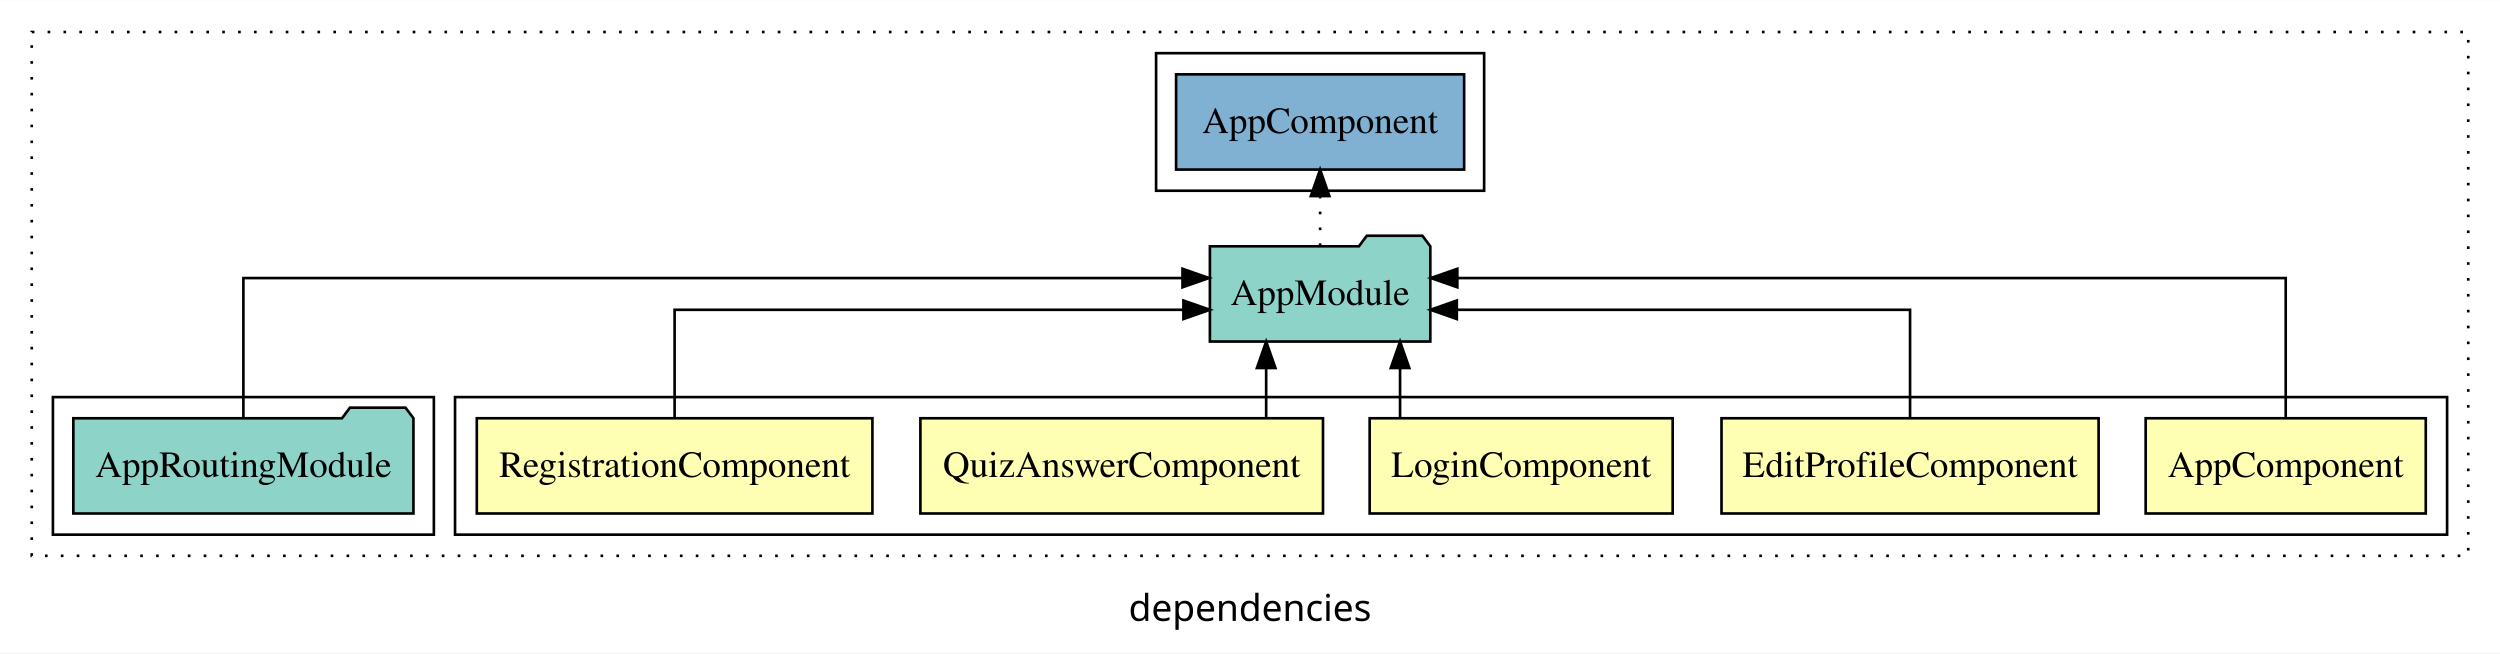
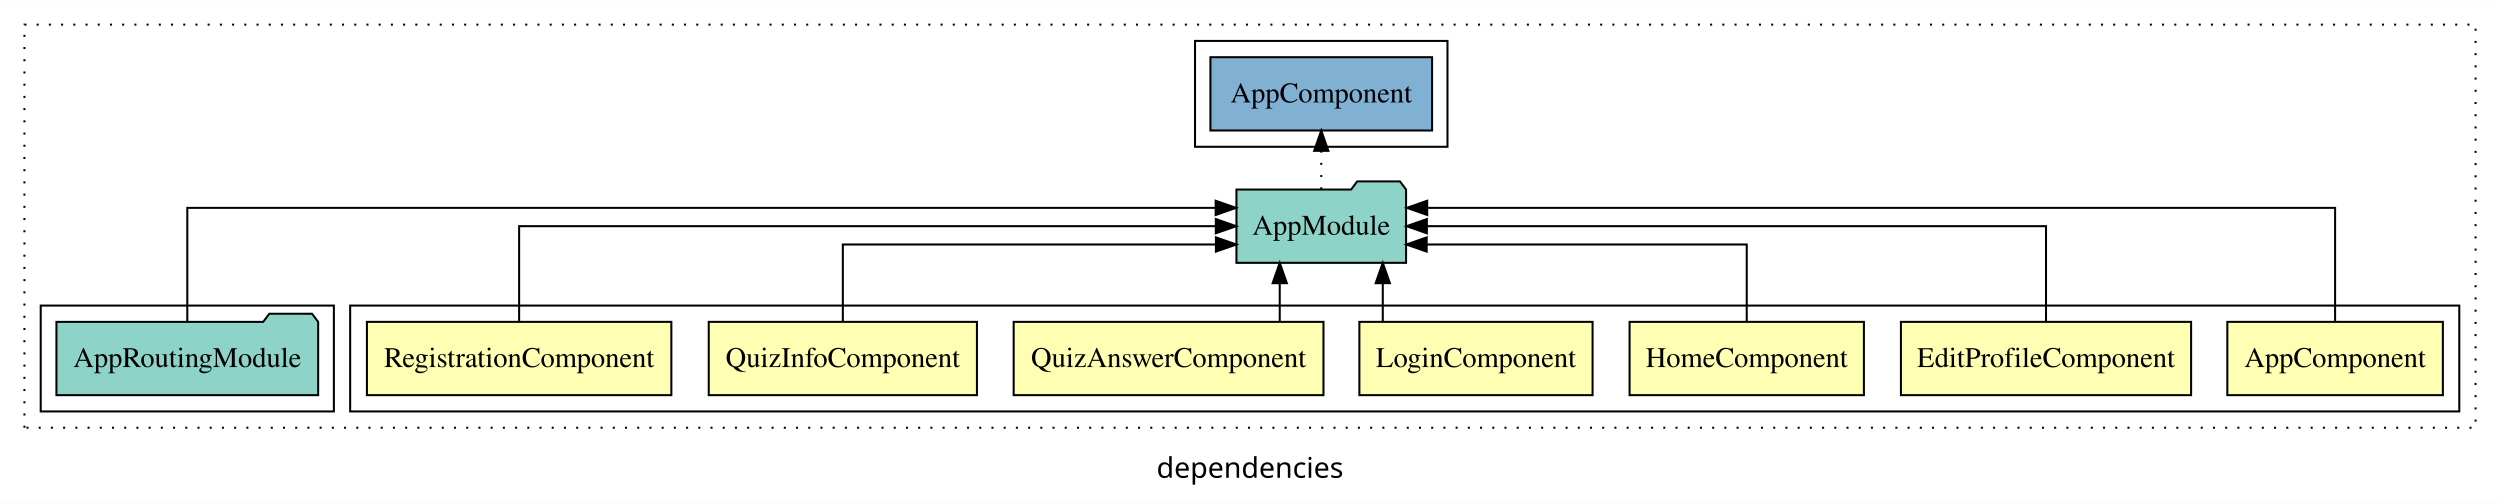
- <svg xmlns="http://www.w3.org/2000/svg" width="945pt" height="247pt" viewBox="0.00 0.00 945.00 246.80">
+ <svg xmlns="http://www.w3.org/2000/svg" width="1228pt" height="247pt" viewBox="0.00 0.00 1228.00 246.80">
  <g id="graph0" class="graph" transform="scale(1 1) rotate(0) translate(4 242.8)">
-     <polygon fill="white" stroke="transparent" points="-4,4 -4,-242.8 941,-242.8 941,4 -4,4" />
-     <text text-anchor="middle" x="468.5" y="-8.2" font-family="sans-serif" font-size="14.00">dependencies</text>
+     <polygon fill="white" stroke="transparent" points="-4,4 -4,-242.8 1224,-242.8 1224,4 -4,4" />
+     <text text-anchor="middle" x="610" y="-8.2" font-family="sans-serif" font-size="14.00">dependencies</text>
    <g id="clust1" class="cluster">
-       <polygon fill="none" stroke="black" stroke-dasharray="1,5" points="8,-32.8 8,-230.8 929,-230.8 929,-32.8 8,-32.8" />
+       <polygon fill="none" stroke="black" stroke-dasharray="1,5" points="8,-32.8 8,-230.8 1212,-230.8 1212,-32.8 8,-32.8" />
    </g>
    <g id="clust2" class="cluster">
-       <polygon fill="none" stroke="black" points="168,-40.8 168,-92.8 921,-92.8 921,-40.8 168,-40.8" />
+       <polygon fill="none" stroke="black" points="168,-40.8 168,-92.8 1204,-92.8 1204,-40.8 168,-40.8" />
    </g>
-     <g id="clust8" class="cluster">
+     <g id="clust10" class="cluster">
      <polygon fill="none" stroke="black" points="16,-40.8 16,-92.8 160,-92.8 160,-40.8 16,-40.8" />
    </g>
-     <g id="clust10" class="cluster">
-       <polygon fill="none" stroke="black" points="433,-170.8 433,-222.8 557,-222.8 557,-170.8 433,-170.8" />
+     <g id="clust12" class="cluster">
+       <polygon fill="none" stroke="black" points="583,-170.8 583,-222.8 707,-222.8 707,-170.8 583,-170.8" />
    </g>
    <g id="node1" class="node">
-       <polygon fill="#ffffb3" stroke="black" points="912.94,-84.8 807.06,-84.8 807.06,-48.8 912.94,-48.8 912.94,-84.8" />
-       <text text-anchor="middle" x="860" y="-62.6" font-family="Times,serif" font-size="14.00">AppComponent</text>
+       <polygon fill="#ffffb3" stroke="black" points="1195.94,-84.8 1090.06,-84.8 1090.06,-48.8 1195.94,-48.8 1195.94,-84.8" />
+       <text text-anchor="middle" x="1143" y="-62.6" font-family="Times,serif" font-size="14.00">AppComponent</text>
+     </g>
+     <g id="node8" class="node">
+       <polygon fill="#8dd3c7" stroke="black" points="686.66,-149.8 683.66,-153.8 662.66,-153.8 659.66,-149.8 603.34,-149.8 603.34,-113.8 686.66,-113.8 686.66,-149.8" />
+       <text text-anchor="middle" x="645" y="-127.6" font-family="Times,serif" font-size="14.00">AppModule</text>
+     </g>
+     <g id="edge1" class="edge">
+       <path fill="none" stroke="black" d="M1143,-85.09C1143,-107.01 1143,-140.8 1143,-140.8 1143,-140.8 697.03,-140.8 697.03,-140.8" />
+       <polygon fill="black" stroke="black" points="697.03,-137.3 687.03,-140.8 697.03,-144.3 697.03,-137.3" />
+     </g>
+     <g id="node2" class="node">
+       <polygon fill="#ffffb3" stroke="black" points="1072.27,-84.8 929.73,-84.8 929.73,-48.8 1072.27,-48.8 1072.27,-84.8" />
+       <text text-anchor="middle" x="1001" y="-62.6" font-family="Times,serif" font-size="14.00">EditProfileComponent</text>
+     </g>
+     <g id="edge2" class="edge">
+       <path fill="none" stroke="black" d="M1001,-84.91C1001,-104.14 1001,-131.8 1001,-131.8 1001,-131.8 696.88,-131.8 696.88,-131.8" />
+       <polygon fill="black" stroke="black" points="696.88,-128.3 686.88,-131.8 696.88,-135.3 696.88,-128.3" />
+     </g>
+     <g id="node3" class="node">
+       <polygon fill="#ffffb3" stroke="black" points="911.55,-84.8 796.45,-84.8 796.45,-48.8 911.55,-48.8 911.55,-84.8" />
+       <text text-anchor="middle" x="854" y="-62.6" font-family="Times,serif" font-size="14.00">HomeComponent</text>
+     </g>
+     <g id="edge3" class="edge">
+       <path fill="none" stroke="black" d="M854,-84.83C854,-101.2 854,-122.8 854,-122.8 854,-122.8 696.79,-122.8 696.79,-122.8" />
+       <polygon fill="black" stroke="black" points="696.79,-119.3 686.79,-122.8 696.79,-126.3 696.79,-119.3" />
+     </g>
+     <g id="node4" class="node">
+       <polygon fill="#ffffb3" stroke="black" points="778.27,-84.8 663.73,-84.8 663.73,-48.8 778.27,-48.8 778.27,-84.8" />
+       <text text-anchor="middle" x="721" y="-62.6" font-family="Times,serif" font-size="14.00">LoginComponent</text>
+     </g>
+     <g id="edge4" class="edge">
+       <path fill="none" stroke="black" d="M675.22,-84.91C675.22,-84.91 675.22,-103.79 675.22,-103.79" />
+       <polygon fill="black" stroke="black" points="671.72,-103.79 675.22,-113.79 678.72,-103.79 671.72,-103.79" />
+     </g>
+     <g id="node5" class="node">
+       <polygon fill="#ffffb3" stroke="black" points="646.09,-84.8 493.91,-84.8 493.91,-48.8 646.09,-48.8 646.09,-84.8" />
+       <text text-anchor="middle" x="570" y="-62.6" font-family="Times,serif" font-size="14.00">QuizAnswerComponent</text>
+     </g>
+     <g id="edge5" class="edge">
+       <path fill="none" stroke="black" d="M624.61,-84.91C624.61,-84.91 624.61,-103.79 624.61,-103.79" />
+       <polygon fill="black" stroke="black" points="621.11,-103.79 624.61,-113.79 628.11,-103.79 621.11,-103.79" />
    </g>
    <g id="node6" class="node">
-       <polygon fill="#8dd3c7" stroke="black" points="536.66,-149.8 533.66,-153.8 512.66,-153.8 509.66,-149.8 453.34,-149.8 453.34,-113.8 536.66,-113.8 536.66,-149.8" />
-       <text text-anchor="middle" x="495" y="-127.6" font-family="Times,serif" font-size="14.00">AppModule</text>
+       <polygon fill="#ffffb3" stroke="black" points="475.87,-84.8 344.13,-84.8 344.13,-48.8 475.87,-48.8 475.87,-84.8" />
+       <text text-anchor="middle" x="410" y="-62.6" font-family="Times,serif" font-size="14.00">QuizInfoComponent</text>
    </g>
-     <g id="edge1" class="edge">
-       <path fill="none" stroke="black" d="M860,-85.08C860,-106.12 860,-137.8 860,-137.8 860,-137.8 546.87,-137.8 546.87,-137.8" />
-       <polygon fill="black" stroke="black" points="546.87,-134.3 536.87,-137.8 546.87,-141.3 546.87,-134.3" />
+     <g id="edge6" class="edge">
+       <path fill="none" stroke="black" d="M410,-84.83C410,-101.2 410,-122.8 410,-122.8 410,-122.8 593.26,-122.8 593.26,-122.8" />
+       <polygon fill="black" stroke="black" points="593.26,-126.3 603.26,-122.8 593.26,-119.3 593.26,-126.3" />
    </g>
-     <g id="node2" class="node">
-       <polygon fill="#ffffb3" stroke="black" points="789.27,-84.8 646.73,-84.8 646.73,-48.8 789.27,-48.8 789.27,-84.8" />
-       <text text-anchor="middle" x="718" y="-62.6" font-family="Times,serif" font-size="14.00">EditProfileComponent</text>
-     </g>
-     <g id="edge2" class="edge">
-       <path fill="none" stroke="black" d="M718,-84.82C718,-102.17 718,-125.8 718,-125.8 718,-125.8 546.68,-125.8 546.68,-125.8" />
-       <polygon fill="black" stroke="black" points="546.68,-122.3 536.68,-125.8 546.68,-129.3 546.68,-122.3" />
-     </g>
-     <g id="node3" class="node">
-       <polygon fill="#ffffb3" stroke="black" points="628.27,-84.8 513.73,-84.8 513.73,-48.8 628.27,-48.8 628.27,-84.8" />
-       <text text-anchor="middle" x="571" y="-62.6" font-family="Times,serif" font-size="14.00">LoginComponent</text>
-     </g>
-     <g id="edge3" class="edge">
-       <path fill="none" stroke="black" d="M525.22,-84.91C525.22,-84.91 525.22,-103.79 525.22,-103.79" />
-       <polygon fill="black" stroke="black" points="521.72,-103.79 525.22,-113.79 528.72,-103.79 521.72,-103.79" />
-     </g>
-     <g id="node4" class="node">
-       <polygon fill="#ffffb3" stroke="black" points="496.09,-84.8 343.91,-84.8 343.91,-48.8 496.09,-48.8 496.09,-84.8" />
-       <text text-anchor="middle" x="420" y="-62.6" font-family="Times,serif" font-size="14.00">QuizAnswerComponent</text>
-     </g>
-     <g id="edge4" class="edge">
-       <path fill="none" stroke="black" d="M474.61,-84.91C474.61,-84.91 474.61,-103.79 474.61,-103.79" />
-       <polygon fill="black" stroke="black" points="471.11,-103.79 474.61,-113.79 478.11,-103.79 471.11,-103.79" />
-     </g>
-     <g id="node5" class="node">
+     <g id="node7" class="node">
      <polygon fill="#ffffb3" stroke="black" points="325.77,-84.8 176.23,-84.8 176.23,-48.8 325.77,-48.8 325.77,-84.8" />
      <text text-anchor="middle" x="251" y="-62.6" font-family="Times,serif" font-size="14.00">RegistrationComponent</text>
    </g>
-     <g id="edge5" class="edge">
-       <path fill="none" stroke="black" d="M251,-84.82C251,-102.17 251,-125.8 251,-125.8 251,-125.8 443.33,-125.8 443.33,-125.8" />
-       <polygon fill="black" stroke="black" points="443.33,-129.3 453.33,-125.8 443.33,-122.3 443.33,-129.3" />
+     <g id="edge7" class="edge">
+       <path fill="none" stroke="black" d="M251,-84.91C251,-104.14 251,-131.8 251,-131.8 251,-131.8 593.21,-131.8 593.21,-131.8" />
+       <polygon fill="black" stroke="black" points="593.21,-135.3 603.21,-131.8 593.21,-128.3 593.21,-135.3" />
    </g>
-     <g id="node8" class="node">
-       <polygon fill="#80b1d3" stroke="black" points="549.44,-214.8 440.56,-214.8 440.56,-178.8 549.44,-178.8 549.44,-214.8" />
-       <text text-anchor="middle" x="495" y="-192.6" font-family="Times,serif" font-size="14.00">AppComponent </text>
+     <g id="node10" class="node">
+       <polygon fill="#80b1d3" stroke="black" points="699.44,-214.8 590.56,-214.8 590.56,-178.8 699.44,-178.8 699.44,-214.8" />
+       <text text-anchor="middle" x="645" y="-192.6" font-family="Times,serif" font-size="14.00">AppComponent </text>
    </g>
-     <g id="edge7" class="edge">
-       <path fill="none" stroke="black" stroke-dasharray="1,5" d="M495,-149.91C495,-149.91 495,-168.79 495,-168.79" />
-       <polygon fill="black" stroke="black" points="491.5,-168.79 495,-178.79 498.5,-168.79 491.5,-168.79" />
+     <g id="edge9" class="edge">
+       <path fill="none" stroke="black" stroke-dasharray="1,5" d="M645,-149.91C645,-149.91 645,-168.79 645,-168.79" />
+       <polygon fill="black" stroke="black" points="641.5,-168.79 645,-178.79 648.5,-168.79 641.5,-168.79" />
    </g>
-     <g id="node7" class="node">
+     <g id="node9" class="node">
      <polygon fill="#8dd3c7" stroke="black" points="152.28,-84.8 149.28,-88.8 128.28,-88.8 125.28,-84.8 23.72,-84.8 23.72,-48.8 152.28,-48.8 152.28,-84.8" />
      <text text-anchor="middle" x="88" y="-62.6" font-family="Times,serif" font-size="14.00">AppRoutingModule</text>
    </g>
-     <g id="edge6" class="edge">
-       <path fill="none" stroke="black" d="M88,-85.08C88,-106.12 88,-137.8 88,-137.8 88,-137.8 442.98,-137.8 442.98,-137.8" />
-       <polygon fill="black" stroke="black" points="442.98,-141.3 452.98,-137.8 442.98,-134.3 442.98,-141.3" />
+     <g id="edge8" class="edge">
+       <path fill="none" stroke="black" d="M88,-85.09C88,-107.01 88,-140.8 88,-140.8 88,-140.8 593.13,-140.8 593.13,-140.8" />
+       <polygon fill="black" stroke="black" points="593.13,-144.3 603.13,-140.8 593.13,-137.3 593.13,-144.3" />
    </g>
  </g>
</svg>
